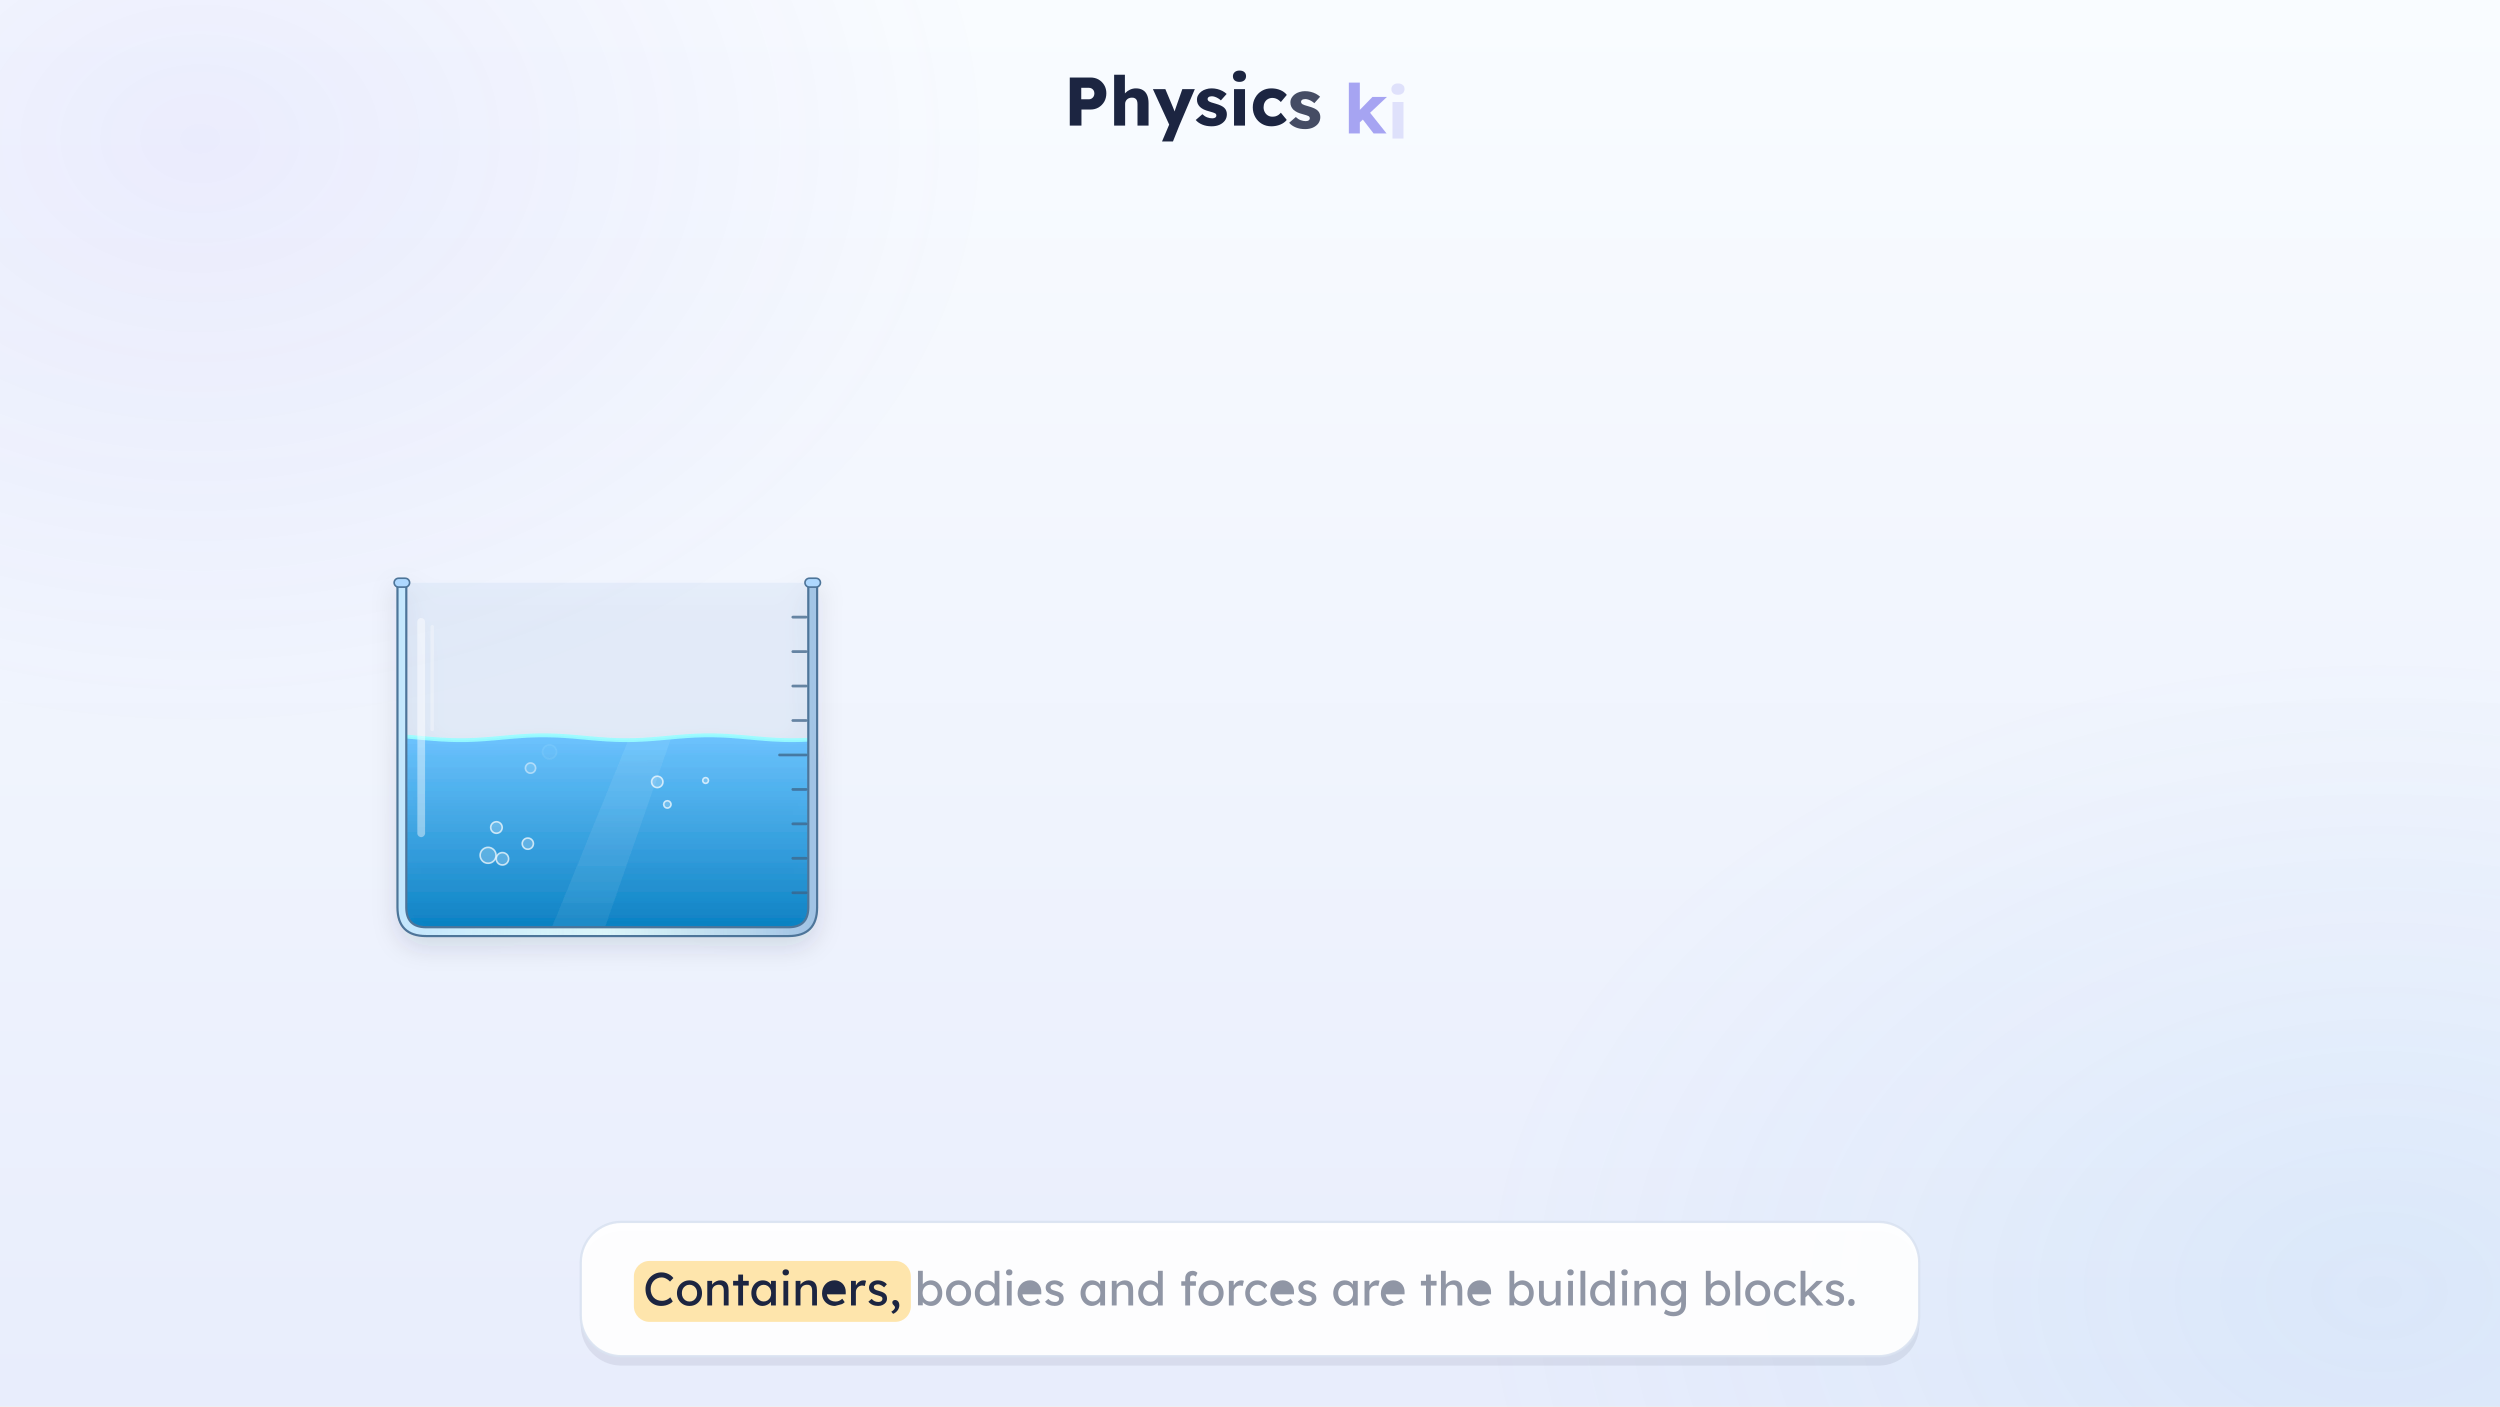
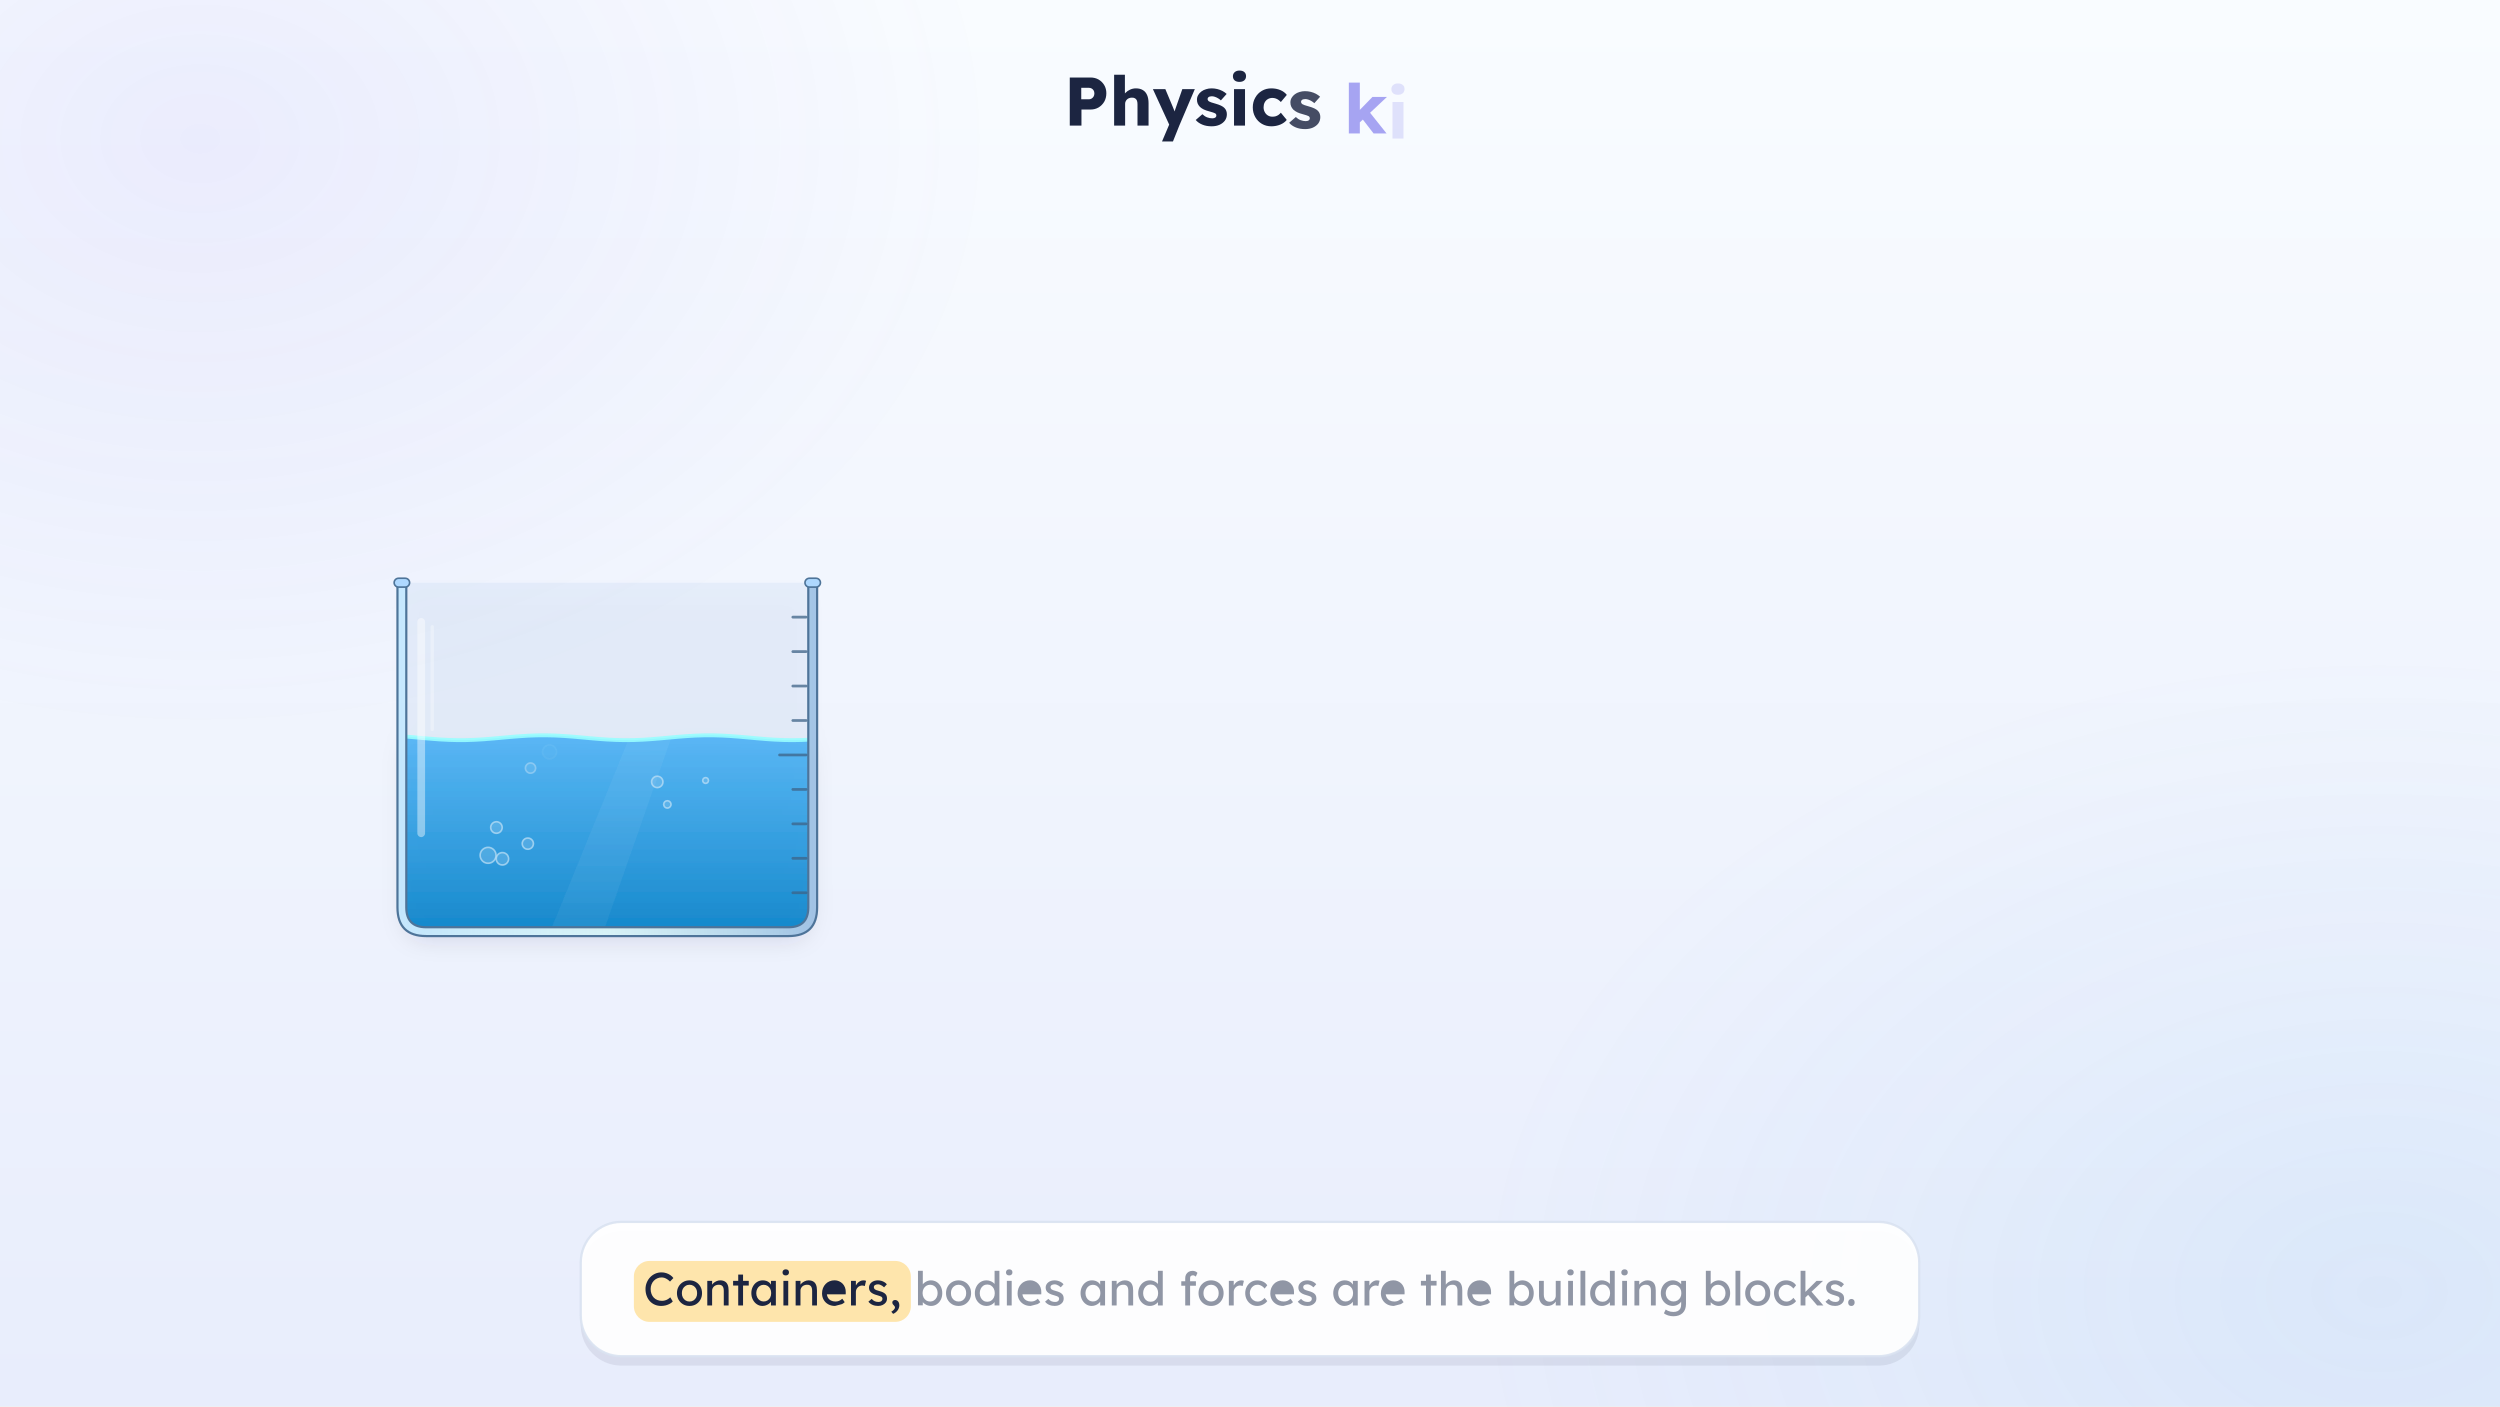
<svg xmlns="http://www.w3.org/2000/svg" viewBox="0 0 1600 900" width="100%" role="img" aria-label="Physics kit" style="display:block;user-select:none">
  <defs>
    <filter id="fx-shadow" x="-25%" y="-25%" width="150%" height="160%" color-interpolation-filters="sRGB">
      <feDropShadow dx="0" dy="7" stdDeviation="8" flood-color="#1c2541" flood-opacity="0.14" />
    </filter>
    <filter id="fx-glow" x="-50%" y="-50%" width="200%" height="200%">
      <feGaussianBlur stdDeviation="14" />
    </filter>
    <filter id="fx-soft" x="-50%" y="-50%" width="200%" height="200%">
      <feGaussianBlur stdDeviation="4" />
    </filter>
  </defs>
  <g>
    <defs>
      <linearGradient id="bg-grad" x1="0" y1="0" x2="0" y2="1">
        <stop offset="0" stop-color="#f9fcff" />
        <stop offset="1" stop-color="#e8edfc" />
      </linearGradient>
      <radialGradient id="bg-blob-a" cx="0.5" cy="0.5" r="0.5">
        <stop offset="0" stop-color="#4f46e514" />
        <stop offset="1" stop-color="#4f46e500" />
      </radialGradient>
      <radialGradient id="bg-blob-b" cx="0.5" cy="0.5" r="0.5">
        <stop offset="0" stop-color="#2f9be014" />
        <stop offset="1" stop-color="#2f9be000" />
      </radialGradient>
      <pattern id="bg-grid" width="40" height="40" patternUnits="userSpaceOnUse">
        <path d="M40 0H0V40" fill="none" stroke="#d9e2f0b3" stroke-width="1" />
      </pattern>
      <pattern id="bg-dots" width="32" height="32" patternUnits="userSpaceOnUse">
        <circle cx="16" cy="16" r="1.6" fill="#d9e2f0b3" />
      </pattern>
    </defs>
    <rect width="1600" height="900" fill="url(#bg-grad)" />
    <ellipse cx="128" cy="90" rx="512" ry="378" fill="url(#bg-blob-a)" />
    <ellipse cx="1520" cy="828" rx="576" ry="414" fill="url(#bg-blob-b)" />
  </g>
  <g transform="matrix(1 0 0 1 0 0)">
    <g data-id="title">
      <g transform="matrix(1 0 0 1 800 65)">
        <g>
          <path d="M258 0L88 0L88-700L390-700Q456-700 508-670Q559-640 590-588Q620-536 620-471Q620-403 590-349Q559-296 508-265Q456-234 390-234L258-234L258 0M255-550L255-383L366-383Q388-383 406-394Q424-405 435-424Q446-443 446-468Q446-494 435-512Q424-530 406-540Q388-550 366-550" transform="translate(-119.22 15.4) scale(0.044)" fill="#1c2541" />
          <path d="M231 0L71 0L71-740L228-740L228-468Q232-472 236-477Q264-506 304-524Q344-542 388-542Q448-542 489-517Q530-493 551-444Q572-396 572-326L572 0L411 0L411-313Q411-345 402-366Q393-387 375-397Q356-408 329-407Q308-407 290-400Q272-394 259-381Q246-369 239-353Q231-337 231-318" transform="translate(-90.09 15.4) scale(0.044)" fill="#1c2541" />
          <path d="M297 230L138 230L242-15L5-531L186-531L298-264Q307-244 315-221Q318-213 320-206Q327-226 335-250L433-531L615-531L389 0" transform="translate(-62.37 15.4) scale(0.044)" fill="#1c2541" />
          <path d="M250 10Q172 10 113-15Q53-40 18-82L115-166Q146-135 185-120Q224-106 259-106Q273-106 284-109Q295-112 303-117Q310-123 314-130Q318-138 318-148Q318-168 300-179Q291-184 270-191Q249-198 216-207Q169-219 135-235Q100-252 78-274Q58-295 47-320Q36-346 36-378Q36-415 54-445Q71-475 101-497Q130-519 169-530Q207-542 248-542Q292-542 332-532Q372-522 407-504Q441-486 468-461L384-367Q366-384 344-397Q321-411 297-419Q273-427 253-427Q238-427 227-424Q215-422 207-416Q199-411 195-403Q191-396 191-386Q191-376 197-367Q202-358 212-352Q222-346 244-338Q266-331 304-320Q351-307 385-291Q419-275 439-253Q455-236 463-213Q471-191 471-165Q471-114 443-74Q414-35 364-12Q314 10 250 10" transform="translate(-35.53 15.4) scale(0.044)" fill="#1c2541" />
          <path d="M240 0L80 0L80-531L240-531L240 0M160-636Q115-636 90-657Q64-679 64-719Q64-755 90-778Q116-801 160-801Q205-801 230-779Q255-758 255-719Q255-682 230-659Q204-636 160-636" transform="translate(-13.75 15.4) scale(0.044)" fill="#1c2541" />
          <path d="M304 10Q227 10 166-26Q105-62 70-124Q34-187 34-266Q34-345 70-407Q105-470 166-506Q227-542 304-542Q375-542 435-517Q494-492 529-447L442-343Q428-359 409-373Q390-387 367-395Q344-403 319-403Q281-403 252-385Q223-368 207-337Q191-306 191-266Q191-228 208-197Q224-166 253-148Q282-130 319-130Q345-130 367-136Q389-143 408-156Q426-169 442-188L528-83Q494-40 434-15Q373 10 304 10" transform="translate(0.29 15.4) scale(0.044)" fill="#1c2541" />
          <path d="M250 10Q172 10 113-15Q53-40 18-82L115-166Q146-135 185-120Q224-106 259-106Q273-106 284-109Q295-112 303-117Q310-123 314-130Q318-138 318-148Q318-168 300-179Q291-184 270-191Q249-198 216-207Q169-219 135-235Q100-252 78-274Q58-295 47-320Q36-346 36-378Q36-415 54-445Q71-475 101-497Q130-519 169-530Q207-542 248-542Q292-542 332-532Q372-522 407-504Q441-486 468-461L384-367Q366-384 344-397Q321-411 297-419Q273-427 253-427Q238-427 227-424Q215-422 207-416Q199-411 195-403Q191-396 191-386Q191-376 197-367Q202-358 212-352Q222-346 244-338Q266-331 304-320Q351-307 385-291Q419-275 439-253Q455-236 463-213Q471-191 471-165Q471-114 443-74Q414-35 364-12Q314 10 250 10" transform="translate(24.27 17.19) scale(0.044)" fill="#1c2541" opacity="0.815" />
          <path d="M231 0L71 0L71-740L231-740L231-343L414-531L625-531L380-301L620 0L431 0L275-202L231-162" transform="translate(60.13 20.42) scale(0.044)" fill="#4f46e5" opacity="0.481" />
          <path d="M240 0L80 0L80-531L240-531L240 0M160-636Q115-636 90-657Q64-679 64-719Q64-755 90-778Q116-801 160-801Q205-801 230-779Q255-758 255-719Q255-682 230-659Q204-636 160-636" transform="translate(87.67 23.65) scale(0.044)" fill="#4f46e5" opacity="0.148" />
        </g>
      </g>
    </g>
    <g data-id="tank">
      <g filter="url(#fx-shadow)">
        <g transform="matrix(0.7068 0 0 0.7068 388.6667 486)">
          <g>
            <defs>
              <clipPath id="a-tank-inner">
                <path d="M-182 -160L-182 134Q-182 152 -164 152L164 152Q182 152 182 134L182 -160Z" />
              </clipPath>
              <linearGradient id="a-tank-liq" x1="0" y1="0" x2="0" y2="1">
                <stop offset="0" stop-color="#54bbff" stop-opacity="0.82" />
                <stop offset="1" stop-color="#007cbf" stop-opacity="0.95" />
              </linearGradient>
              <linearGradient id="a-tank-wall" x1="0" y1="0" x2="1" y2="0">
                <stop offset="0" stop-color="#bbe5ff" stop-opacity="0.8" />
                <stop offset="0.5" stop-color="#d5ffff" stop-opacity="0.55" />
                <stop offset="1" stop-color="#8fb8e0" stop-opacity="0.8" />
              </linearGradient>
            </defs>
            <path d="M-182 -160L-182 134Q-182 152 -164 152L164 152Q182 152 182 134L182 -160Z" fill="#8fb8e01f" />
            <g clip-path="url(#a-tank-inner)">
              <path d="M-184 -20.79L-176 -20.12L-168 -19.39L-160 -18.68L-152 -18.07L-144 -17.64L-136 -17.42L-128 -17.44L-120 -17.71L-112 -18.18L-104 -18.82L-96 -19.53L-88 -20.26L-80 -20.91L-72 -21.42L-64 -21.73L-56 -21.79L-48 -21.62L-40 -21.22L-32 -20.64L-24 -19.94L-16 -19.21L-8 -18.52L0 -17.95L8 -17.56L16 -17.4L24 -17.49L32 -17.81L40 -18.33L48 -18.99L56 -19.72L64 -20.43L72 -21.06L80 -21.52L88 -21.77L96 -21.77L104 -21.54L112 -21.09L120 -20.47L128 -19.76L136 -19.03L144 -18.36L152 -17.83L160 -17.5L168 -17.4L176 -17.55L184 -17.92L184 156L-184 156Z" fill="url(#a-tank-liq)" />
              <path d="M-223.02 -19.6L-185.02 -19.6L-245.02 152L-293.02 152Z" fill="#ffffff12" />
              <path d="M19.91 -19.6L57.91 -19.6L-2.09 152L-50.09 152Z" fill="#ffffff12" />
              <circle cx="89.02" cy="19.11" r="2.62" fill="#ffffff33" stroke="#ffffffb3" stroke-width="1.5" opacity="1" />
              <circle cx="-52.3" cy="-6.8" r="6.29" fill="#ffffff33" stroke="#ffffffb3" stroke-width="1.5" opacity="0.111" />
              <circle cx="45.26" cy="20.4" r="5.14" fill="#ffffff33" stroke="#ffffffb3" stroke-width="1.5" opacity="1" />
              <circle cx="54.39" cy="40.77" r="3.33" fill="#ffffff33" stroke="#ffffffb3" stroke-width="1.5" opacity="1" />
              <circle cx="-71.96" cy="76.31" r="5.07" fill="#ffffff33" stroke="#ffffffb3" stroke-width="1.5" opacity="1" />
              <circle cx="-94.95" cy="90.02" r="5.61" fill="#ffffff33" stroke="#ffffffb3" stroke-width="1.5" opacity="1" />
              <circle cx="-69.51" cy="7.89" r="4.63" fill="#ffffff33" stroke="#ffffffb3" stroke-width="1.5" opacity="0.692" />
              <circle cx="-100.37" cy="61.69" r="5.22" fill="#ffffff33" stroke="#ffffffb3" stroke-width="1.5" opacity="1" />
              <circle cx="-107.94" cy="86.87" r="7.21" fill="#ffffff33" stroke="#ffffffb3" stroke-width="1.5" opacity="1" />
-               <path d="M-184 -20.79L-176 -20.12L-168 -19.39L-160 -18.68L-152 -18.07L-144 -17.64L-136 -17.42L-128 -17.44L-120 -17.71L-112 -18.18L-104 -18.82L-96 -19.53L-88 -20.26L-80 -20.91L-72 -21.42L-64 -21.73L-56 -21.79L-48 -21.62L-40 -21.22L-32 -20.64L-24 -19.94L-16 -19.21L-8 -18.52L0 -17.95L8 -17.56L16 -17.4L24 -17.49L32 -17.81L40 -18.33L48 -18.99L56 -19.72L64 -20.43L72 -21.06L80 -21.52L88 -21.77L96 -21.77L104 -21.54L112 -21.09L120 -20.47L128 -19.76L136 -19.03L144 -18.36L152 -17.83L160 -17.5L168 -17.4L176 -17.55L184 -17.92" fill="none" stroke="#98feff" stroke-width="3.5" opacity="0.9" stroke-linecap="round" />
            </g>
-             <path d="M-190 -160L-190 134Q-190 160 -164 160L164 160Q190 160 190 134L190 -160L182 -160L182 134Q182 152 164 152L-164 152Q-182 152 -182 134L-182 -160Z" fill="url(#a-tank-wall)" stroke="#4e7499" stroke-width="2" stroke-linejoin="round" />
-             <rect x="-193" y="-164" width="14" height="8" rx="4" fill="#aed8ff" stroke="#4e7499" stroke-width="1.5" />
-             <rect x="179" y="-164" width="14" height="8" rx="4" fill="#aed8ff" stroke="#4e7499" stroke-width="1.5" />
-             <rect x="-172" y="-128" width="7" height="198.4" rx="3.5" fill="#ffffff" opacity="0.42" />
-             <rect x="-160" y="-121.6" width="3" height="96" rx="1.5" fill="#ffffff" opacity="0.3" />
-             <line x1="168" y1="120.8" x2="180" y2="120.8" stroke="#3d6387" stroke-width="2.5" stroke-linecap="round" opacity="0.75" />
-             <line x1="168" y1="89.6" x2="180" y2="89.6" stroke="#3d6387" stroke-width="2.5" stroke-linecap="round" opacity="0.75" />
-             <line x1="168" y1="58.4" x2="180" y2="58.4" stroke="#3d6387" stroke-width="2.5" stroke-linecap="round" opacity="0.75" />
-             <line x1="168" y1="27.2" x2="180" y2="27.2" stroke="#3d6387" stroke-width="2.5" stroke-linecap="round" opacity="0.75" />
-             <line x1="156" y1="-4" x2="180" y2="-4" stroke="#3d6387" stroke-width="2.5" stroke-linecap="round" opacity="0.75" />
-             <line x1="168" y1="-35.2" x2="180" y2="-35.2" stroke="#3d6387" stroke-width="2.5" stroke-linecap="round" opacity="0.75" />
-             <line x1="168" y1="-66.4" x2="180" y2="-66.4" stroke="#3d6387" stroke-width="2.5" stroke-linecap="round" opacity="0.75" />
-             <line x1="168" y1="-97.6" x2="180" y2="-97.6" stroke="#3d6387" stroke-width="2.5" stroke-linecap="round" opacity="0.75" />
-             <line x1="168" y1="-128.8" x2="180" y2="-128.8" stroke="#3d6387" stroke-width="2.5" stroke-linecap="round" opacity="0.75" />
          </g>
        </g>
+       </g>
+     </g>
+     <g transform="matrix(0.7068 0 0 0.7068 388.6667 486)" pointer-events="none">
+       <g>
+         <g clip-path="url(#a-tank-inner)">
+           <path d="M-184 -20.79L-176 -20.12L-168 -19.39L-160 -18.68L-152 -18.07L-144 -17.64L-136 -17.42L-128 -17.44L-120 -17.71L-112 -18.18L-104 -18.82L-96 -19.53L-88 -20.26L-80 -20.91L-72 -21.42L-64 -21.73L-56 -21.79L-48 -21.62L-40 -21.22L-32 -20.64L-24 -19.94L-16 -19.21L-8 -18.52L0 -17.95L8 -17.56L16 -17.4L24 -17.49L32 -17.81L40 -18.33L48 -18.99L56 -19.72L64 -20.43L72 -21.06L80 -21.52L88 -21.77L96 -21.77L104 -21.54L112 -21.09L120 -20.47L128 -19.76L136 -19.03L144 -18.36L152 -17.83L160 -17.5L168 -17.4L176 -17.55L184 -17.92L184 156L-184 156Z" fill="#2f9be0" opacity="0.3" />
+           <path d="M-184 -20.79L-176 -20.12L-168 -19.39L-160 -18.68L-152 -18.07L-144 -17.64L-136 -17.42L-128 -17.44L-120 -17.71L-112 -18.18L-104 -18.82L-96 -19.53L-88 -20.26L-80 -20.91L-72 -21.42L-64 -21.73L-56 -21.79L-48 -21.62L-40 -21.22L-32 -20.64L-24 -19.94L-16 -19.21L-8 -18.52L0 -17.95L8 -17.56L16 -17.4L24 -17.49L32 -17.81L40 -18.33L48 -18.99L56 -19.72L64 -20.43L72 -21.06L80 -21.52L88 -21.77L96 -21.77L104 -21.54L112 -21.09L120 -20.47L128 -19.76L136 -19.03L144 -18.36L152 -17.83L160 -17.5L168 -17.4L176 -17.55L184 -17.92" fill="none" stroke="#98feff" stroke-width="3.5" opacity="0.9" stroke-linecap="round" />
+         </g>
+         <path d="M-190 -160L-190 134Q-190 160 -164 160L164 160Q190 160 190 134L190 -160L182 -160L182 134Q182 152 164 152L-164 152Q-182 152 -182 134L-182 -160Z" fill="url(#a-tank-wall)" stroke="#4e7499" stroke-width="2" stroke-linejoin="round" />
+         <rect x="-193" y="-164" width="14" height="8" rx="4" fill="#aed8ff" stroke="#4e7499" stroke-width="1.5" />
+         <rect x="179" y="-164" width="14" height="8" rx="4" fill="#aed8ff" stroke="#4e7499" stroke-width="1.5" />
+         <rect x="-172" y="-128" width="7" height="198.4" rx="3.5" fill="#ffffff" opacity="0.42" />
+         <rect x="-160" y="-121.6" width="3" height="96" rx="1.5" fill="#ffffff" opacity="0.3" />
+         <line x1="168" y1="120.8" x2="180" y2="120.8" stroke="#3d6387" stroke-width="2.5" stroke-linecap="round" opacity="0.75" />
+         <line x1="168" y1="89.6" x2="180" y2="89.6" stroke="#3d6387" stroke-width="2.5" stroke-linecap="round" opacity="0.75" />
+         <line x1="168" y1="58.4" x2="180" y2="58.4" stroke="#3d6387" stroke-width="2.5" stroke-linecap="round" opacity="0.75" />
+         <line x1="168" y1="27.2" x2="180" y2="27.2" stroke="#3d6387" stroke-width="2.5" stroke-linecap="round" opacity="0.75" />
+         <line x1="156" y1="-4" x2="180" y2="-4" stroke="#3d6387" stroke-width="2.5" stroke-linecap="round" opacity="0.75" />
+         <line x1="168" y1="-35.2" x2="180" y2="-35.2" stroke="#3d6387" stroke-width="2.5" stroke-linecap="round" opacity="0.75" />
+         <line x1="168" y1="-66.4" x2="180" y2="-66.4" stroke="#3d6387" stroke-width="2.5" stroke-linecap="round" opacity="0.75" />
+         <line x1="168" y1="-97.6" x2="180" y2="-97.6" stroke="#3d6387" stroke-width="2.5" stroke-linecap="round" opacity="0.75" />
+         <line x1="168" y1="-128.8" x2="180" y2="-128.8" stroke="#3d6387" stroke-width="2.5" stroke-linecap="round" opacity="0.75" />
      </g>
    </g>
  </g>
  <g>
    <rect x="371.68" y="788" width="856.64" height="86" rx="26" fill="#1c254114" />
    <rect x="371.68" y="782" width="856.64" height="86" rx="26" fill="#fffffff0" stroke="#d9e2f0e6" stroke-width="1.5" />
    <rect x="405.68" y="807" width="177.27" height="39" rx="10" fill="#ffc43d6b" />
    <g>
      <path d="M382 10Q309 10 248-16Q187-42 142-90Q97-139 73-205Q48-271 48-350Q48-425 75-489Q101-554 148-603Q195-652 257-679Q319-706 391-706Q442-706 491-690Q539-675 579-647Q618-620 643-585L571-510Q542-539 513-558Q483-578 453-588Q422-598 391-598Q342-598 300-579Q257-561 226-528Q194-495 176-449Q158-404 158-350Q158-293 176-246Q193-200 225-167Q257-134 302-116Q346-99 400-99Q433-99 465-108Q497-117 525-134Q553-151 576-174L630-86Q607-59 568-37Q528-15 480-2Q431 10 382 10" transform="translate(411.68 835.5) scale(0.03)" fill="#1c2541" />
      <path d="M308 10Q231 10 171-25Q110-61 75-122Q40-184 40-263Q40-342 75-403Q110-465 171-500Q231-536 308-536Q384-536 445-500Q505-465 540-403Q575-342 575-263Q575-184 540-122Q505-61 445-25Q384 10 308 10M308-84Q355-84 392-107Q429-131 450-171Q471-212 470-263Q471-315 450-355Q429-396 392-419Q355-442 308-442Q261-442 224-418Q186-395 165-354Q144-314 145-263Q144-212 165-171Q186-131 224-107Q261-84 308-84" transform="translate(432.05 835.5) scale(0.03)" fill="#1c2541" />
      <path d="M175 0L72 0L72-525L175-525L175-444Q184-457 196-470Q225-499 265-517Q305-536 347-536Q407-536 447-512Q487-489 507-441Q527-393 527-320L527 0L424 0L424-313Q424-358 412-387Q400-417 375-430Q350-444 313-442Q283-442 258-432Q233-423 215-406Q196-389 186-366Q175-344 175-318" transform="translate(450.5 835.5) scale(0.03)" fill="#1c2541" />
      <path d="M240 0L137 0L137-425L28-425L28-525L137-525L137-659L240-659L240-525L362-525L362-425L240-425" transform="translate(468.35 835.5) scale(0.03)" fill="#1c2541" />
      <path d="M274 10Q209 10 156-26Q102-62 70-124Q38-186 38-264Q38-343 71-404Q103-466 159-501Q214-536 283-536Q324-536 358-524Q392-512 418-491Q441-471 457-445L457-525L561-525L561 0L457 0L457-80Q457-80 457-80Q438-54 410-34Q381-14 347-2Q312 10 274 10M301-85Q348-85 384-108Q420-131 441-171Q461-212 461-264Q461-315 441-355Q420-395 384-418Q348-441 301-441Q255-441 220-418Q184-395 164-355Q143-315 143-264Q143-212 164-171Q184-131 220-108Q255-85 301-85" transform="translate(479.72 835.5) scale(0.03)" fill="#1c2541" />
      <path d="M192 0L89 0L89-525L192-525L192 0M139-641Q106-641 88-658Q70-675 70-706Q70-735 89-753Q107-771 139-771Q172-771 190-754Q208-737 208-706Q208-677 190-659Q171-641 139-641" transform="translate(498.71 835.5) scale(0.03)" fill="#1c2541" />
      <path d="M175 0L72 0L72-525L175-525L175-444Q184-457 196-470Q225-499 265-517Q305-536 347-536Q407-536 447-512Q487-489 507-441Q527-393 527-320L527 0L424 0L424-313Q424-358 412-387Q400-417 375-430Q350-444 313-442Q283-442 258-432Q233-423 215-406Q196-389 186-366Q175-344 175-318" transform="translate(507.05 835.5) scale(0.03)" fill="#1c2541" />
      <path d="M317 10Q236 10 174-24Q111-59 76-119Q40-179 40-257Q40-319 60-370Q80-421 116-458Q151-496 201-516Q250-537 308-537Q359-537 403-517Q447-498 480-464Q512-430 530-383Q547-337 546-282L545-238L143-238Q148-199 165-169Q188-128 230-106Q272-84 327-84Q366-84 400-97Q433-110 472-144L524-71Q500-47 466-29Q431-11 3930Q354 10 317 10M147-320L441-320L441-327Q438-360 419-386Q400-412 371-427Q342-442 308-442Q254-442 217-421Q180-401 161-362Q152-343 147-320" transform="translate(524.9 835.5) scale(0.03)" fill="#1c2541" />
      <path d="M176 0L72 0L72-525L176-525L176-427Q187-449 204-469Q230-500 265-518Q299-536 336-536Q353-536 369-533Q384-530 393-526L366-414Q354-419 340-422Q325-426 311-426Q284-426 260-415Q235-405 217-386Q198-368 187-343Q176-319 176-290" transform="translate(542.48 835.5) scale(0.03)" fill="#1c2541" />
      <path d="M247 10Q181 10 128-13Q75-36 40-81L110-141Q140-106 176-90Q211-75 256-75Q274-75 290-79Q305-84 317-93Q328-102 334-114Q340-127 340-142Q340-168 321-184Q311-191 290-199Q268-208 234-217Q176-232 139-251Q102-270 82-294Q67-313 60-335Q53-358 53-385Q53-418 68-445Q82-473 108-493Q133-514 168-525Q202-536 241-536Q278-536 315-526Q351-516 382-497Q413-478 434-452L375-387Q356-406 334-420Q311-435 288-443Q265-451 246-451Q225-451 208-447Q191-443 180-435Q168-427 162-415Q156-403 156-388Q157-375 163-363Q168-352 178-344Q189-336 211-327Q233-318 267-310Q317-297 350-281Q382-266 401-246Q421-227 429-202Q437-177 437-146Q437-101 412-65Q386-30 343-10Q300 10 247 10" transform="translate(554.57 835.5) scale(0.03)" fill="#1c2541" />
      <path d="M88 179L50 133Q85 113 107 87Q129 61 129 42Q129 32 124 23Q119 13 103-4Q83-23 77-36Q71-49 71-64Q71-88 88-102Q105-117 132-117Q157-117 178-102Q198-88 210-62Q221-37 221-4Q221 26 211 54Q201 82 183 106Q165 130 141 149Q117 168 88 179" transform="translate(568.94 835.5) scale(0.03)" fill="#1c2541" />
      <path d="M348 10Q314 10 281-1Q247-12 220-31Q193-48 175-70L175-3L72-3L72-740L175-740L175-450Q178-454 181-459Q198-480 225-497Q251-515 282-525Q313-536 345-536Q416-536 471-501Q526-466 558-404Q590-343 590-264Q590-185 559-123Q527-61 472-25Q417 10 348 10M331-84Q377-84 413-107Q449-131 470-171Q491-212 491-264Q491-315 471-355Q450-396 414-419Q378-442 331-442Q284-442 248-419Q212-396 191-355Q170-315 170-264Q170-212 191-171Q212-131 248-107Q284-84 331-84" transform="translate(585.35 835.5) scale(0.03)" fill="#9096a5" />
      <path d="M308 10Q231 10 171-25Q110-61 75-122Q40-184 40-263Q40-342 75-403Q110-465 171-500Q231-536 308-536Q384-536 445-500Q505-465 540-403Q575-342 575-263Q575-184 540-122Q505-61 445-25Q384 10 308 10M308-84Q355-84 392-107Q429-131 450-171Q471-212 470-263Q471-315 450-355Q429-396 392-419Q355-442 308-442Q261-442 224-418Q186-395 165-354Q144-314 145-263Q144-212 165-171Q186-131 224-107Q261-84 308-84" transform="translate(604.25 835.5) scale(0.03)" fill="#9096a5" />
      <path d="M291 10Q219 10 163-25Q106-61 73-122Q40-184 40-263Q40-342 73-403Q105-465 161-500Q217-536 288-536Q327-536 364-523Q400-511 429-490Q448-476 461-460L461-740L564-740L564 0L461 0L461-72Q446-52 423-34Q396-14 362-2Q327 10 291 10M305-79Q352-79 388-103Q424-127 445-168Q465-210 465-263Q465-316 445-357Q424-399 388-423Q352-447 305-447Q258-447 222-423Q186-399 166-357Q145-316 145-263Q145-210 166-168Q186-127 222-103Q258-79 305-79" transform="translate(622.7 835.5) scale(0.03)" fill="#9096a5" />
      <path d="M192 0L89 0L89-525L192-525L192 0M139-641Q106-641 88-658Q70-675 70-706Q70-735 89-753Q107-771 139-771Q172-771 190-754Q208-737 208-706Q208-677 190-659Q171-641 139-641" transform="translate(641.72 835.5) scale(0.03)" fill="#9096a5" />
      <path d="M317 10Q236 10 174-24Q111-59 76-119Q40-179 40-257Q40-319 60-370Q80-421 116-458Q151-496 201-516Q250-537 308-537Q359-537 403-517Q447-498 480-464Q512-430 530-383Q547-337 546-282L545-238L143-238Q148-199 165-169Q188-128 230-106Q272-84 327-84Q366-84 400-97Q433-110 472-144L524-71Q500-47 466-29Q431-11 3930Q354 10 317 10M147-320L441-320L441-327Q438-360 419-386Q400-412 371-427Q342-442 308-442Q254-442 217-421Q180-401 161-362Q152-343 147-320" transform="translate(650.06 835.5) scale(0.03)" fill="#9096a5" />
      <path d="M247 10Q181 10 128-13Q75-36 40-81L110-141Q140-106 176-90Q211-75 256-75Q274-75 290-79Q305-84 317-93Q328-102 334-114Q340-127 340-142Q340-168 321-184Q311-191 290-199Q268-208 234-217Q176-232 139-251Q102-270 82-294Q67-313 60-335Q53-358 53-385Q53-418 68-445Q82-473 108-493Q133-514 168-525Q202-536 241-536Q278-536 315-526Q351-516 382-497Q413-478 434-452L375-387Q356-406 334-420Q311-435 288-443Q265-451 246-451Q225-451 208-447Q191-443 180-435Q168-427 162-415Q156-403 156-388Q157-375 163-363Q168-352 178-344Q189-336 211-327Q233-318 267-310Q317-297 350-281Q382-266 401-246Q421-227 429-202Q437-177 437-146Q437-101 412-65Q386-30 343-10Q300 10 247 10" transform="translate(667.64 835.5) scale(0.03)" fill="#9096a5" />
      <path d="M274 10Q209 10 156-26Q102-62 70-124Q38-186 38-264Q38-343 71-404Q103-466 159-501Q214-536 283-536Q324-536 358-524Q392-512 418-491Q441-471 457-445L457-525L561-525L561 0L457 0L457-80Q457-80 457-80Q438-54 410-34Q381-14 347-2Q312 10 274 10M301-85Q348-85 384-108Q420-131 441-171Q461-212 461-264Q461-315 441-355Q420-395 384-418Q348-441 301-441Q255-441 220-418Q184-395 164-355Q143-315 143-264Q143-212 164-171Q184-131 220-108Q255-85 301-85" transform="translate(690.41 835.5) scale(0.03)" fill="#9096a5" />
      <path d="M175 0L72 0L72-525L175-525L175-444Q184-457 196-470Q225-499 265-517Q305-536 347-536Q407-536 447-512Q487-489 507-441Q527-393 527-320L527 0L424 0L424-313Q424-358 412-387Q400-417 375-430Q350-444 313-442Q283-442 258-432Q233-423 215-406Q196-389 186-366Q175-344 175-318" transform="translate(709.4 835.5) scale(0.03)" fill="#9096a5" />
      <path d="M291 10Q219 10 163-25Q106-61 73-122Q40-184 40-263Q40-342 73-403Q105-465 161-500Q217-536 288-536Q327-536 364-523Q400-511 429-490Q448-476 461-460L461-740L564-740L564 0L461 0L461-72Q446-52 423-34Q396-14 362-2Q327 10 291 10M305-79Q352-79 388-103Q424-127 445-168Q465-210 465-263Q465-316 445-357Q424-399 388-423Q352-447 305-447Q258-447 222-423Q186-399 166-357Q145-316 145-263Q145-210 166-168Q186-127 222-103Q258-79 305-79" transform="translate(727.25 835.5) scale(0.03)" fill="#9096a5" />
      <path d="M233 0L129 0L129-421L45-421L45-516L129-516L129-584Q129-629 149-664Q169-699 204-719Q239-739 285-739Q317-739 345-727Q373-715 390-695L355-616Q342-628 327-635Q311-643 297-643Q276-643 262-636Q247-630 240-616Q233-603 233-584L233-516L357-516L357-421L233-421" transform="translate(754.67 835.5) scale(0.03)" fill="#9096a5" />
      <path d="M308 10Q231 10 171-25Q110-61 75-122Q40-184 40-263Q40-342 75-403Q110-465 171-500Q231-536 308-536Q384-536 445-500Q505-465 540-403Q575-342 575-263Q575-184 540-122Q505-61 445-25Q384 10 308 10M308-84Q355-84 392-107Q429-131 450-171Q471-212 470-263Q471-315 450-355Q429-396 392-419Q355-442 308-442Q261-442 224-418Q186-395 165-354Q144-314 145-263Q144-212 165-171Q186-131 224-107Q261-84 308-84" transform="translate(765.86 835.5) scale(0.03)" fill="#9096a5" />
      <path d="M176 0L72 0L72-525L176-525L176-427Q187-449 204-469Q230-500 265-518Q299-536 336-536Q353-536 369-533Q384-530 393-526L366-414Q354-419 340-422Q325-426 311-426Q284-426 260-415Q235-405 217-386Q198-368 187-343Q176-319 176-290" transform="translate(784.31 835.5) scale(0.03)" fill="#9096a5" />
      <path d="M295 10Q222 10 165-26Q107-62 74-124Q40-186 40-263Q40-340 74-402Q107-464 165-500Q222-536 295-536Q365-536 423-507Q480-479 510-430L453-360Q437-383 412-402Q387-421 359-432Q331-443 305-443Q257-443 220-419Q182-396 160-355Q138-314 138-263Q138-212 161-171Q184-131 222-107Q260-83 306-83Q333-83 359-92Q384-101 408-119Q432-137 453-163L510-93Q478-48 419-19Q359 10 295 10" transform="translate(795.74 835.5) scale(0.03)" fill="#9096a5" />
      <path d="M317 10Q236 10 174-24Q111-59 76-119Q40-179 40-257Q40-319 60-370Q80-421 116-458Q151-496 201-516Q250-537 308-537Q359-537 403-517Q447-498 480-464Q512-430 530-383Q547-337 546-282L545-238L143-238Q148-199 165-169Q188-128 230-106Q272-84 327-84Q366-84 400-97Q433-110 472-144L524-71Q500-47 466-29Q431-11 3930Q354 10 317 10M147-320L441-320L441-327Q438-360 419-386Q400-412 371-427Q342-442 308-442Q254-442 217-421Q180-401 161-362Q152-343 147-320" transform="translate(811.79 835.5) scale(0.03)" fill="#9096a5" />
      <path d="M247 10Q181 10 128-13Q75-36 40-81L110-141Q140-106 176-90Q211-75 256-75Q274-75 290-79Q305-84 317-93Q328-102 334-114Q340-127 340-142Q340-168 321-184Q311-191 290-199Q268-208 234-217Q176-232 139-251Q102-270 82-294Q67-313 60-335Q53-358 53-385Q53-418 68-445Q82-473 108-493Q133-514 168-525Q202-536 241-536Q278-536 315-526Q351-516 382-497Q413-478 434-452L375-387Q356-406 334-420Q311-435 288-443Q265-451 246-451Q225-451 208-447Q191-443 180-435Q168-427 162-415Q156-403 156-388Q157-375 163-363Q168-352 178-344Q189-336 211-327Q233-318 267-310Q317-297 350-281Q382-266 401-246Q421-227 429-202Q437-177 437-146Q437-101 412-65Q386-30 343-10Q300 10 247 10" transform="translate(829.37 835.5) scale(0.03)" fill="#9096a5" />
      <path d="M274 10Q209 10 156-26Q102-62 70-124Q38-186 38-264Q38-343 71-404Q103-466 159-501Q214-536 283-536Q324-536 358-524Q392-512 418-491Q441-471 457-445L457-525L561-525L561 0L457 0L457-80Q457-80 457-80Q438-54 410-34Q381-14 347-2Q312 10 274 10M301-85Q348-85 384-108Q420-131 441-171Q461-212 461-264Q461-315 441-355Q420-395 384-418Q348-441 301-441Q255-441 220-418Q184-395 164-355Q143-315 143-264Q143-212 164-171Q184-131 220-108Q255-85 301-85" transform="translate(852.14 835.5) scale(0.03)" fill="#9096a5" />
      <path d="M176 0L72 0L72-525L176-525L176-427Q187-449 204-469Q230-500 265-518Q299-536 336-536Q353-536 369-533Q384-530 393-526L366-414Q354-419 340-422Q325-426 311-426Q284-426 260-415Q235-405 217-386Q198-368 187-343Q176-319 176-290" transform="translate(871.13 835.5) scale(0.03)" fill="#9096a5" />
      <path d="M317 10Q236 10 174-24Q111-59 76-119Q40-179 40-257Q40-319 60-370Q80-421 116-458Q151-496 201-516Q250-537 308-537Q359-537 403-517Q447-498 480-464Q512-430 530-383Q547-337 546-282L545-238L143-238Q148-199 165-169Q188-128 230-106Q272-84 327-84Q366-84 400-97Q433-110 472-144L524-71Q500-47 466-29Q431-11 3930Q354 10 317 10M147-320L441-320L441-327Q438-360 419-386Q400-412 371-427Q342-442 308-442Q254-442 217-421Q180-401 161-362Q152-343 147-320" transform="translate(882.56 835.5) scale(0.03)" fill="#9096a5" />
      <path d="M240 0L137 0L137-425L28-425L28-525L137-525L137-659L240-659L240-525L362-525L362-425L240-425" transform="translate(908.54 835.5) scale(0.03)" fill="#9096a5" />
      <path d="M175 0L72 0L72-740L175-740L175-444Q184-457 196-470Q225-499 265-517Q305-536 347-536Q407-536 447-512Q487-489 507-441Q527-393 527-320L527 0L424 0L424-313Q424-358 412-387Q400-417 375-430Q350-444 313-442Q283-442 258-432Q233-423 215-406Q196-389 186-366Q175-344 175-318" transform="translate(920.06 835.5) scale(0.03)" fill="#9096a5" />
      <path d="M317 10Q236 10 174-24Q111-59 76-119Q40-179 40-257Q40-319 60-370Q80-421 116-458Q151-496 201-516Q250-537 308-537Q359-537 403-517Q447-498 480-464Q512-430 530-383Q547-337 546-282L545-238L143-238Q148-199 165-169Q188-128 230-106Q272-84 327-84Q366-84 400-97Q433-110 472-144L524-71Q500-47 466-29Q431-11 3930Q354 10 317 10M147-320L441-320L441-327Q438-360 419-386Q400-412 371-427Q342-442 308-442Q254-442 217-421Q180-401 161-362Q152-343 147-320" transform="translate(937.91 835.5) scale(0.03)" fill="#9096a5" />
      <path d="M348 10Q314 10 281-1Q247-12 220-31Q193-48 175-70L175-3L72-3L72-740L175-740L175-450Q178-454 181-459Q198-480 225-497Q251-515 282-525Q313-536 345-536Q416-536 471-501Q526-466 558-404Q590-343 590-264Q590-185 559-123Q527-61 472-25Q417 10 348 10M331-84Q377-84 413-107Q449-131 470-171Q491-212 491-264Q491-315 471-355Q450-396 414-419Q378-442 331-442Q284-442 248-419Q212-396 191-355Q170-315 170-264Q170-212 191-171Q212-131 248-107Q284-84 331-84" transform="translate(963.89 835.5) scale(0.03)" fill="#9096a5" />
      <path d="M256 10Q200 10 159-16Q117-42 95-89Q72-136 72-201L72-525L175-525L175-229Q175-183 190-149Q204-116 232-98Q259-80 298-80Q327-80 351-89Q375-99 393-116Q410-133 420-157Q430-181 430-209L430-525L533-525L533 0L430 0L430-84Q420-69 408-55Q379-25 340-7Q301 10 256 10" transform="translate(982.79 835.5) scale(0.03)" fill="#9096a5" />
      <path d="M192 0L89 0L89-525L192-525L192 0M139-641Q106-641 88-658Q70-675 70-706Q70-735 89-753Q107-771 139-771Q172-771 190-754Q208-737 208-706Q208-677 190-659Q171-641 139-641" transform="translate(1000.94 835.5) scale(0.03)" fill="#9096a5" />
      <path d="M177 0L74 0L74-740L177-740" transform="translate(1009.28 835.5) scale(0.03)" fill="#9096a5" />
      <path d="M291 10Q219 10 163-25Q106-61 73-122Q40-184 40-263Q40-342 73-403Q105-465 161-500Q217-536 288-536Q327-536 364-523Q400-511 429-490Q448-476 461-460L461-740L564-740L564 0L461 0L461-72Q446-52 423-34Q396-14 362-2Q327 10 291 10M305-79Q352-79 388-103Q424-127 445-168Q465-210 465-263Q465-316 445-357Q424-399 388-423Q352-447 305-447Q258-447 222-423Q186-399 166-357Q145-316 145-263Q145-210 166-168Q186-127 222-103Q258-79 305-79" transform="translate(1016.51 835.5) scale(0.03)" fill="#9096a5" />
      <path d="M192 0L89 0L89-525L192-525L192 0M139-641Q106-641 88-658Q70-675 70-706Q70-735 89-753Q107-771 139-771Q172-771 190-754Q208-737 208-706Q208-677 190-659Q171-641 139-641" transform="translate(1035.53 835.5) scale(0.03)" fill="#9096a5" />
      <path d="M175 0L72 0L72-525L175-525L175-444Q184-457 196-470Q225-499 265-517Q305-536 347-536Q407-536 447-512Q487-489 507-441Q527-393 527-320L527 0L424 0L424-313Q424-358 412-387Q400-417 375-430Q350-444 313-442Q283-442 258-432Q233-423 215-406Q196-389 186-366Q175-344 175-318" transform="translate(1043.87 835.5) scale(0.03)" fill="#9096a5" />
      <path d="M307 230Q251 230 196 213Q140 195 106 167L144 87Q164 102 191 114Q218 125 248 132Q278 138 307 138Q362 138 399 120Q436 102 455 67Q474 32 474-20L474-83Q466-68 453-55Q425-26 384-8Q343 10 300 10Q225 10 167-25Q108-61 74-122Q40-184 40-263Q40-342 74-403Q107-465 166-500Q224-536 297-536Q327-536 355-528Q383-521 407-507Q431-494 450-478Q464-466 474-454L474-525L577-525L577-32Q577 31 559 80Q540 128 505 162Q470 195 420 213Q370 230 307 230M311-85Q360-85 398-108Q436-131 457-171Q478-211 478-263Q478-315 457-355Q435-396 398-419Q360-442 311-442Q263-442 226-418Q188-395 167-354Q145-314 145-263Q145-212 167-171Q188-131 226-108Q263-85 311-85" transform="translate(1061.72 835.5) scale(0.03)" fill="#9096a5" />
      <path d="M348 10Q314 10 281-1Q247-12 220-31Q193-48 175-70L175-3L72-3L72-740L175-740L175-450Q178-454 181-459Q198-480 225-497Q251-515 282-525Q313-536 345-536Q416-536 471-501Q526-466 558-404Q590-343 590-264Q590-185 559-123Q527-61 472-25Q417 10 348 10M331-84Q377-84 413-107Q449-131 470-171Q491-212 491-264Q491-315 471-355Q450-396 414-419Q378-442 331-442Q284-442 248-419Q212-396 191-355Q170-315 170-264Q170-212 191-171Q212-131 248-107Q284-84 331-84" transform="translate(1089.59 835.5) scale(0.03)" fill="#9096a5" />
      <path d="M177 0L74 0L74-740L177-740" transform="translate(1108.49 835.5) scale(0.03)" fill="#9096a5" />
      <path d="M308 10Q231 10 171-25Q110-61 75-122Q40-184 40-263Q40-342 75-403Q110-465 171-500Q231-536 308-536Q384-536 445-500Q505-465 540-403Q575-342 575-263Q575-184 540-122Q505-61 445-25Q384 10 308 10M308-84Q355-84 392-107Q429-131 450-171Q471-212 470-263Q471-315 450-355Q429-396 392-419Q355-442 308-442Q261-442 224-418Q186-395 165-354Q144-314 145-263Q144-212 165-171Q186-131 224-107Q261-84 308-84" transform="translate(1115.72 835.5) scale(0.03)" fill="#9096a5" />
      <path d="M295 10Q222 10 165-26Q107-62 74-124Q40-186 40-263Q40-340 74-402Q107-464 165-500Q222-536 295-536Q365-536 423-507Q480-479 510-430L453-360Q437-383 412-402Q387-421 359-432Q331-443 305-443Q257-443 220-419Q182-396 160-355Q138-314 138-263Q138-212 161-171Q184-131 222-107Q260-83 306-83Q333-83 359-92Q384-101 408-119Q432-137 453-163L510-93Q478-48 419-19Q359 10 295 10" transform="translate(1134.17 835.5) scale(0.03)" fill="#9096a5" />
      <path d="M175 0L72 0L72-740L175-740L175-290L412-525L551-525L305-294L558 0L426 0L232-226L175-172" transform="translate(1150.22 835.5) scale(0.03)" fill="#9096a5" />
      <path d="M247 10Q181 10 128-13Q75-36 40-81L110-141Q140-106 176-90Q211-75 256-75Q274-75 290-79Q305-84 317-93Q328-102 334-114Q340-127 340-142Q340-168 321-184Q311-191 290-199Q268-208 234-217Q176-232 139-251Q102-270 82-294Q67-313 60-335Q53-358 53-385Q53-418 68-445Q82-473 108-493Q133-514 168-525Q202-536 241-536Q278-536 315-526Q351-516 382-497Q413-478 434-452L375-387Q356-406 334-420Q311-435 288-443Q265-451 246-451Q225-451 208-447Q191-443 180-435Q168-427 162-415Q156-403 156-388Q157-375 163-363Q168-352 178-344Q189-336 211-327Q233-318 267-310Q317-297 350-281Q382-266 401-246Q421-227 429-202Q437-177 437-146Q437-101 412-65Q386-30 343-10Q300 10 247 10" transform="translate(1167.11 835.5) scale(0.03)" fill="#9096a5" />
      <path d="M114 11Q81 11 63-8Q45-28 45-64Q45-97 64-118Q83-139 114-139Q147-139 165-119Q183-100 183-64Q183-31 164-10Q145 11 114 11" transform="translate(1181.48 835.5) scale(0.03)" fill="#9096a5" />
    </g>
  </g>
</svg>
